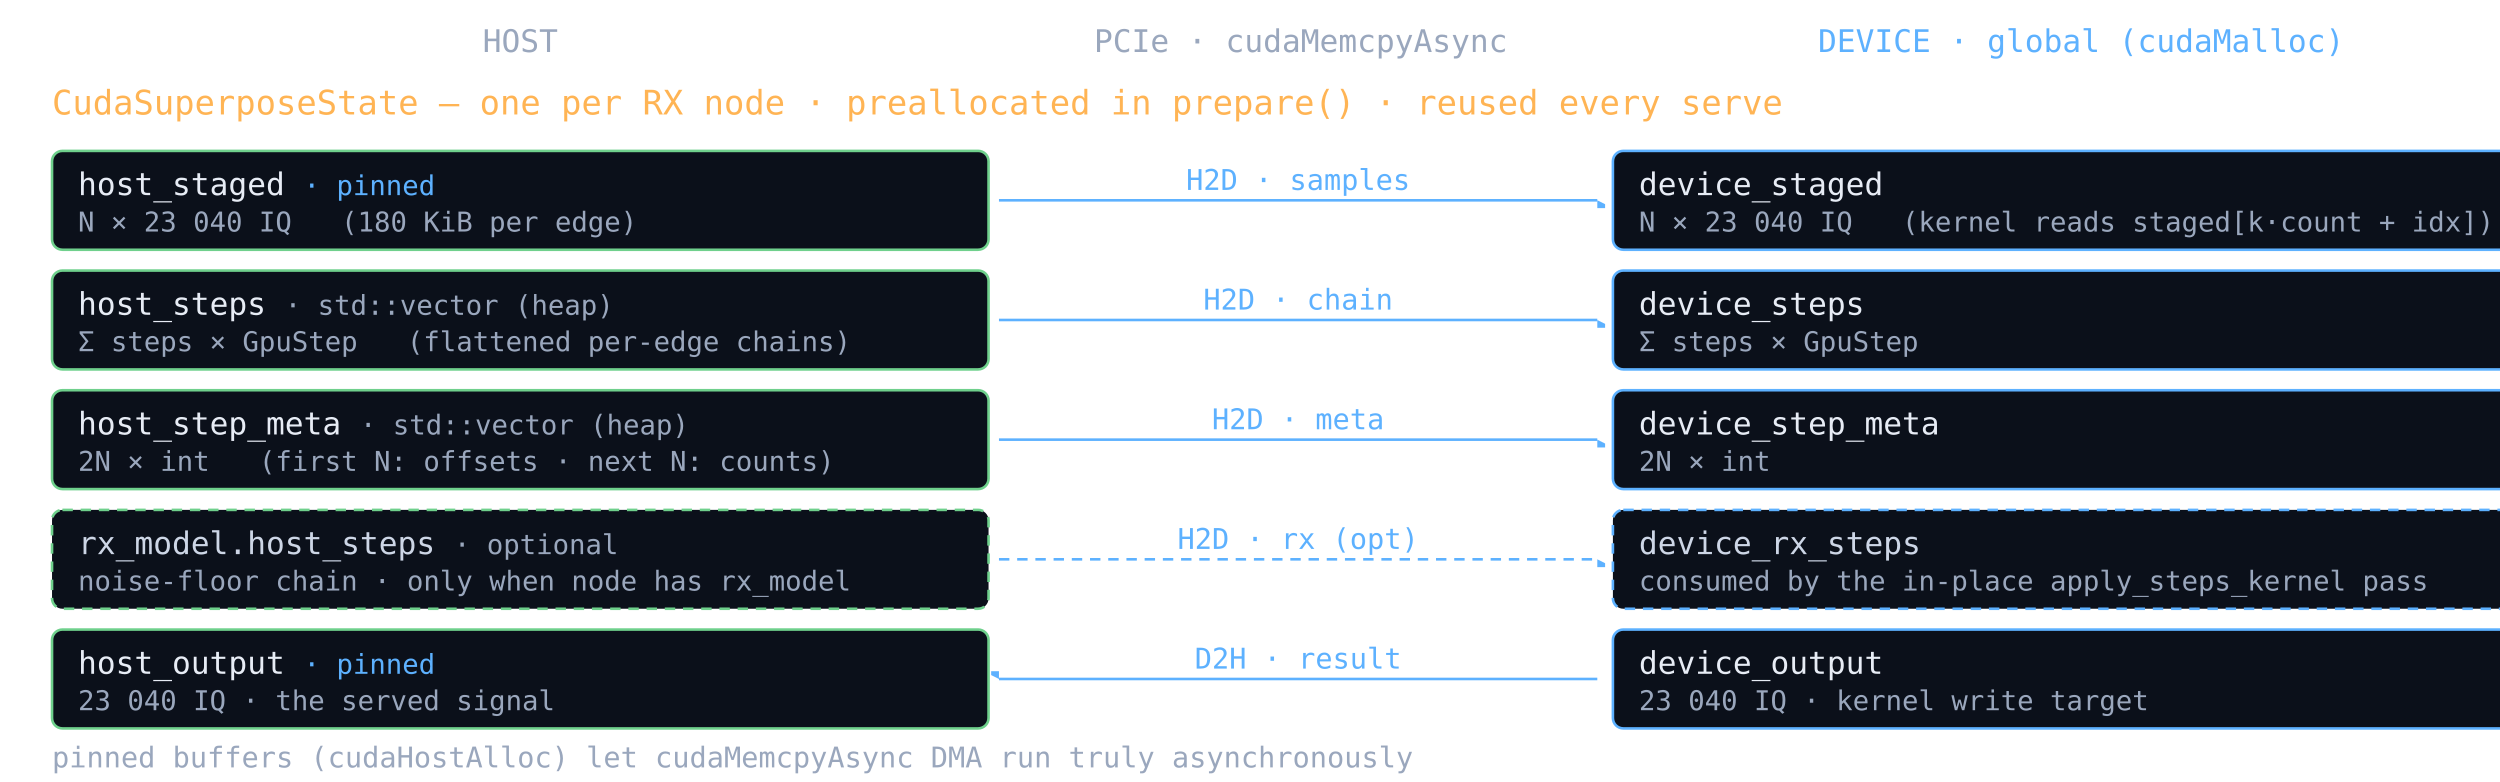
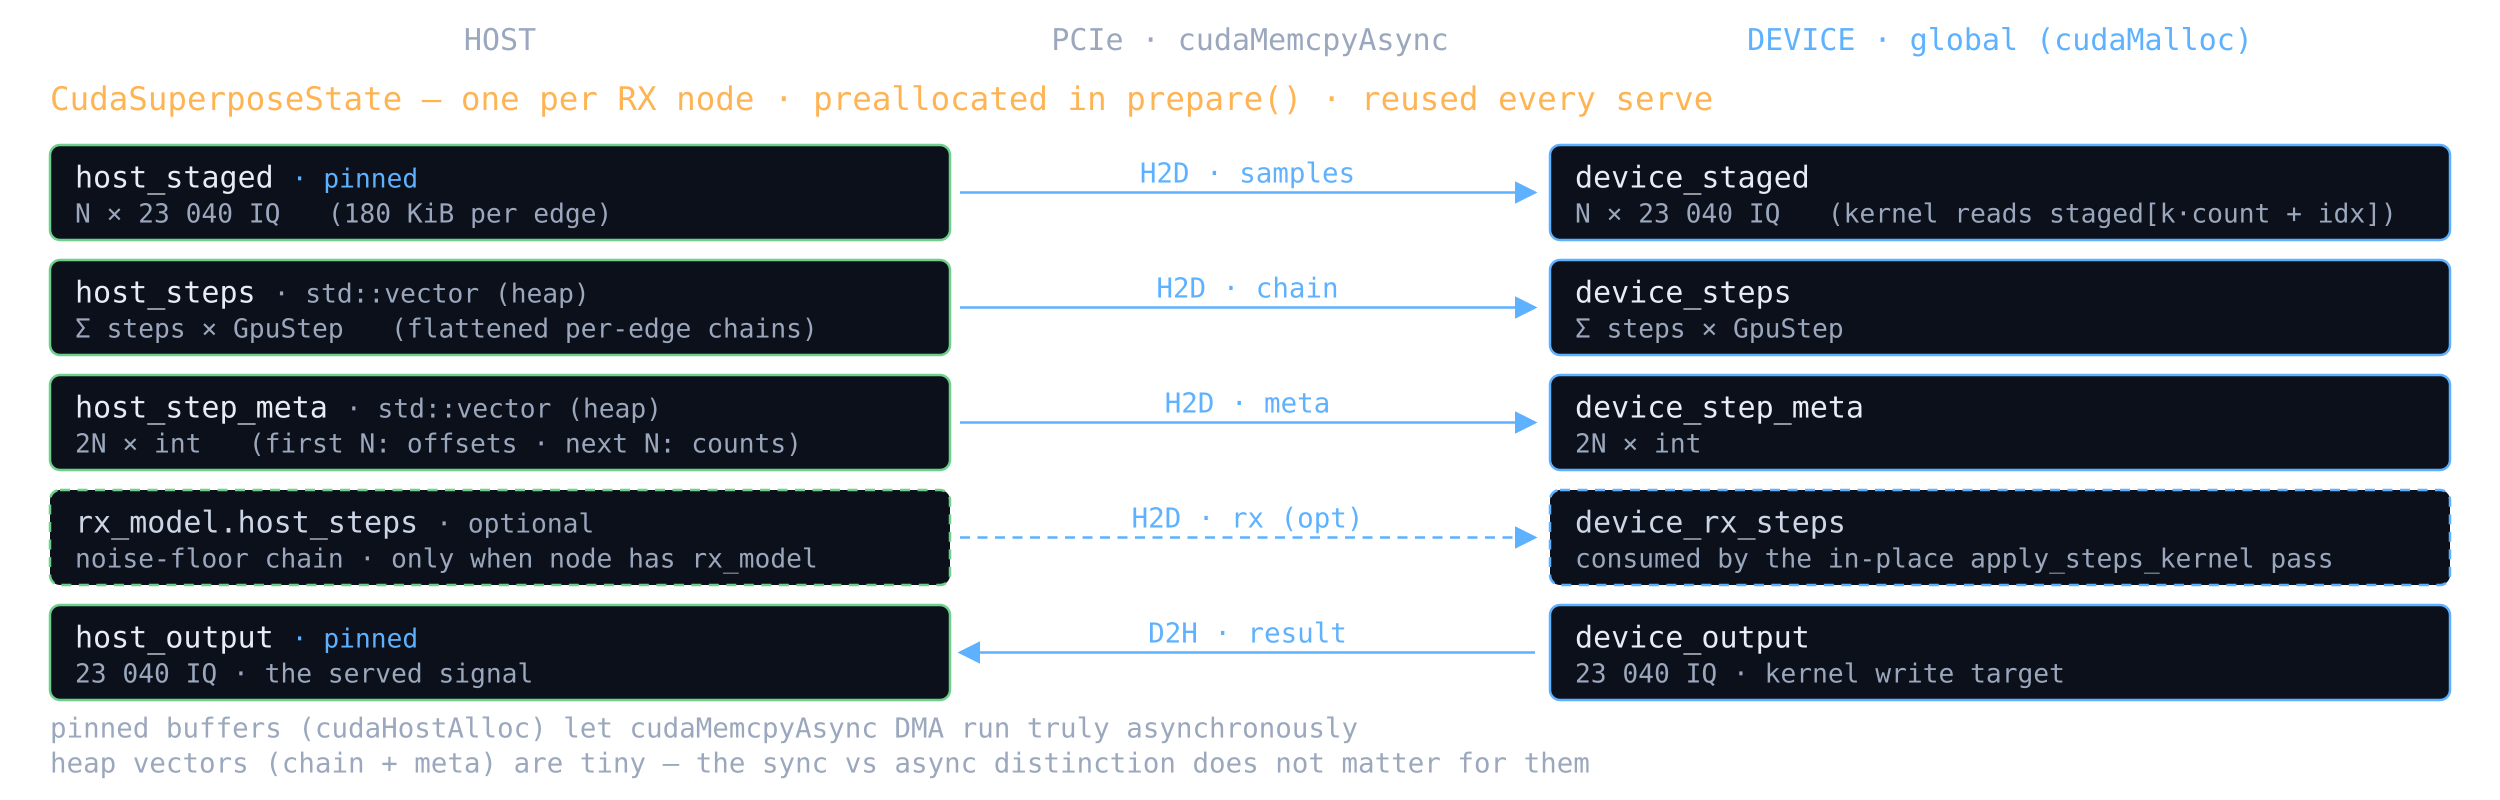
- <svg xmlns="http://www.w3.org/2000/svg" font-family="SF Mono,Menlo,monospace" font-size="12" style="background:#0f1420;color:#e7ecf5;max-width:100%;height:auto" viewbox="0 0 1000 320">
+ <svg xmlns="http://www.w3.org/2000/svg" style="background:#0f1420;color:#e7ecf5;--bg:#0f1420;--panel:#1a2233;--ink:#e7ecf5;--muted:#9aa7bd;--edge:#2c3850;--accent:#5db1ff;--warm:#ffb454;--good:#6fd08c;--cell:#0b101a" viewBox="0 0 1000 320" font-family="SF Mono,Menlo,monospace" font-size="12">
  <defs>
-     <marker id="ard" markerheight="9" markerwidth="9" orient="auto" refx="8" refy="4.5">
+     <marker id="ard" markerWidth="9" markerHeight="9" refX="8" refY="4.5" orient="auto">
      <path d="M0,0 L9,4.5 L0,9 z" fill="#5db1ff" />
    </marker>
  </defs>
-   <text fill="#9aa7bd" text-anchor="middle" x="200" y="20">HOST</text>
-   <text fill="#9aa7bd" text-anchor="middle" x="500" y="20">PCIe · cudaMemcpyAsync</text>
-   <text fill="#5db1ff" text-anchor="middle" x="800" y="20">DEVICE · global (cudaMalloc)</text>
-   <text fill="#ffb454" font-size="13" x="20" y="44">CudaSuperposeState — one per RX node · preallocated in prepare() · reused every serve</text>
-   <rect fill="#0b101a" height="38" rx="4" stroke="#6fd08c" width="360" x="20" y="58" />
-   <text fill="#e7ecf5" x="30" y="75">host_staged <tspan fill="#5db1ff" font-size="10.5">· pinned</tspan>
+   <text x="200" y="20" fill="#9aa7bd" text-anchor="middle">HOST</text>
+   <text x="500" y="20" fill="#9aa7bd" text-anchor="middle">PCIe · cudaMemcpyAsync</text>
+   <text x="800" y="20" fill="#5db1ff" text-anchor="middle">DEVICE · global (cudaMalloc)</text>
+   <text x="20" y="44" fill="#ffb454" font-size="13">CudaSuperposeState — one per RX node · preallocated in prepare() · reused every serve</text>
+   <rect x="20" y="58" width="360" height="38" rx="4" fill="#0b101a" stroke="#6fd08c" />
+   <text x="30" y="75" fill="#e7ecf5">host_staged <tspan fill="#5db1ff" font-size="10.5">· pinned</tspan>
  </text>
-   <text fill="#9aa7bd" font-size="10.5" x="30" y="89">N × 23 040 IQ   (180 KiB per edge)</text>
-   <rect fill="#0b101a" height="38" rx="4" stroke="#5db1ff" width="360" x="620" y="58" />
-   <text fill="#e7ecf5" x="630" y="75">device_staged</text>
-   <text fill="#9aa7bd" font-size="10.5" x="630" y="89">N × 23 040 IQ   (kernel reads staged[k·count + idx])</text>
-   <line marker-end="url(#ard)" stroke="#5db1ff" x1="384" x2="614" y1="77" y2="77" />
-   <text fill="#5db1ff" font-size="11" text-anchor="middle" x="499" y="73">H2D · samples</text>
-   <rect fill="#0b101a" height="38" rx="4" stroke="#6fd08c" width="360" x="20" y="104" />
-   <text fill="#e7ecf5" x="30" y="121">host_steps <tspan fill="#9aa7bd" font-size="10.5">· std::vector (heap)</tspan>
+   <text x="30" y="89" fill="#9aa7bd" font-size="10.5">N × 23 040 IQ   (180 KiB per edge)</text>
+   <rect x="620" y="58" width="360" height="38" rx="4" fill="#0b101a" stroke="#5db1ff" />
+   <text x="630" y="75" fill="#e7ecf5">device_staged</text>
+   <text x="630" y="89" fill="#9aa7bd" font-size="10.5">N × 23 040 IQ   (kernel reads staged[k·count + idx])</text>
+   <line x1="384" y1="77" x2="614" y2="77" stroke="#5db1ff" marker-end="url(#ard)" />
+   <text x="499" y="73" fill="#5db1ff" text-anchor="middle" font-size="11">H2D · samples</text>
+   <rect x="20" y="104" width="360" height="38" rx="4" fill="#0b101a" stroke="#6fd08c" />
+   <text x="30" y="121" fill="#e7ecf5">host_steps <tspan fill="#9aa7bd" font-size="10.5">· std::vector (heap)</tspan>
  </text>
-   <text fill="#9aa7bd" font-size="10.5" x="30" y="135">Σ steps × GpuStep   (flattened per-edge chains)</text>
-   <rect fill="#0b101a" height="38" rx="4" stroke="#5db1ff" width="360" x="620" y="104" />
-   <text fill="#e7ecf5" x="630" y="121">device_steps</text>
-   <text fill="#9aa7bd" font-size="10.5" x="630" y="135">Σ steps × GpuStep</text>
-   <line marker-end="url(#ard)" stroke="#5db1ff" x1="384" x2="614" y1="123" y2="123" />
-   <text fill="#5db1ff" font-size="11" text-anchor="middle" x="499" y="119">H2D · chain</text>
-   <rect fill="#0b101a" height="38" rx="4" stroke="#6fd08c" width="360" x="20" y="150" />
-   <text fill="#e7ecf5" x="30" y="167">host_step_meta <tspan fill="#9aa7bd" font-size="10.5">· std::vector (heap)</tspan>
+   <text x="30" y="135" fill="#9aa7bd" font-size="10.5">Σ steps × GpuStep   (flattened per-edge chains)</text>
+   <rect x="620" y="104" width="360" height="38" rx="4" fill="#0b101a" stroke="#5db1ff" />
+   <text x="630" y="121" fill="#e7ecf5">device_steps</text>
+   <text x="630" y="135" fill="#9aa7bd" font-size="10.5">Σ steps × GpuStep</text>
+   <line x1="384" y1="123" x2="614" y2="123" stroke="#5db1ff" marker-end="url(#ard)" />
+   <text x="499" y="119" fill="#5db1ff" text-anchor="middle" font-size="11">H2D · chain</text>
+   <rect x="20" y="150" width="360" height="38" rx="4" fill="#0b101a" stroke="#6fd08c" />
+   <text x="30" y="167" fill="#e7ecf5">host_step_meta <tspan fill="#9aa7bd" font-size="10.5">· std::vector (heap)</tspan>
  </text>
-   <text fill="#9aa7bd" font-size="10.5" x="30" y="181">2N × int   (first N: offsets · next N: counts)</text>
-   <rect fill="#0b101a" height="38" rx="4" stroke="#5db1ff" width="360" x="620" y="150" />
-   <text fill="#e7ecf5" x="630" y="167">device_step_meta</text>
-   <text fill="#9aa7bd" font-size="10.5" x="630" y="181">2N × int</text>
-   <line marker-end="url(#ard)" stroke="#5db1ff" x1="384" x2="614" y1="169" y2="169" />
-   <text fill="#5db1ff" font-size="11" text-anchor="middle" x="499" y="165">H2D · meta</text>
-   <rect fill="#0b101a" height="38" rx="4" stroke="#6fd08c" stroke-dasharray="4 3" width="360" x="20" y="196" />
-   <text fill="#cdd6e6" x="30" y="213">rx_model.host_steps <tspan fill="#9aa7bd" font-size="10.5">· optional</tspan>
+   <text x="30" y="181" fill="#9aa7bd" font-size="10.5">2N × int   (first N: offsets · next N: counts)</text>
+   <rect x="620" y="150" width="360" height="38" rx="4" fill="#0b101a" stroke="#5db1ff" />
+   <text x="630" y="167" fill="#e7ecf5">device_step_meta</text>
+   <text x="630" y="181" fill="#9aa7bd" font-size="10.5">2N × int</text>
+   <line x1="384" y1="169" x2="614" y2="169" stroke="#5db1ff" marker-end="url(#ard)" />
+   <text x="499" y="165" fill="#5db1ff" text-anchor="middle" font-size="11">H2D · meta</text>
+   <rect x="20" y="196" width="360" height="38" rx="4" fill="#0b101a" stroke="#6fd08c" stroke-dasharray="4 3" />
+   <text x="30" y="213" fill="#cdd6e6">rx_model.host_steps <tspan fill="#9aa7bd" font-size="10.5">· optional</tspan>
  </text>
-   <text fill="#9aa7bd" font-size="10.5" x="30" y="227">noise-floor chain · only when node has rx_model</text>
-   <rect fill="#0b101a" height="38" rx="4" stroke="#5db1ff" stroke-dasharray="4 3" width="360" x="620" y="196" />
-   <text fill="#cdd6e6" x="630" y="213">device_rx_steps</text>
-   <text fill="#9aa7bd" font-size="10.5" x="630" y="227">consumed by the in-place apply_steps_kernel pass</text>
-   <line marker-end="url(#ard)" stroke="#5db1ff" stroke-dasharray="4 3" x1="384" x2="614" y1="215" y2="215" />
-   <text fill="#5db1ff" font-size="11" text-anchor="middle" x="499" y="211">H2D · rx (opt)</text>
-   <rect fill="#0b101a" height="38" rx="4" stroke="#6fd08c" width="360" x="20" y="242" />
-   <text fill="#e7ecf5" x="30" y="259">host_output <tspan fill="#5db1ff" font-size="10.5">· pinned</tspan>
+   <text x="30" y="227" fill="#9aa7bd" font-size="10.5">noise-floor chain · only when node has rx_model</text>
+   <rect x="620" y="196" width="360" height="38" rx="4" fill="#0b101a" stroke="#5db1ff" stroke-dasharray="4 3" />
+   <text x="630" y="213" fill="#cdd6e6">device_rx_steps</text>
+   <text x="630" y="227" fill="#9aa7bd" font-size="10.5">consumed by the in-place apply_steps_kernel pass</text>
+   <line x1="384" y1="215" x2="614" y2="215" stroke="#5db1ff" stroke-dasharray="4 3" marker-end="url(#ard)" />
+   <text x="499" y="211" fill="#5db1ff" text-anchor="middle" font-size="11">H2D · rx (opt)</text>
+   <rect x="20" y="242" width="360" height="38" rx="4" fill="#0b101a" stroke="#6fd08c" />
+   <text x="30" y="259" fill="#e7ecf5">host_output <tspan fill="#5db1ff" font-size="10.5">· pinned</tspan>
  </text>
-   <text fill="#9aa7bd" font-size="10.5" x="30" y="273">23 040 IQ · the served signal</text>
-   <rect fill="#0b101a" height="38" rx="4" stroke="#5db1ff" width="360" x="620" y="242" />
-   <text fill="#e7ecf5" x="630" y="259">device_output</text>
-   <text fill="#9aa7bd" font-size="10.5" x="630" y="273">23 040 IQ · kernel write target</text>
-   <line marker-end="url(#ard)" stroke="#5db1ff" x1="614" x2="384" y1="261" y2="261" />
-   <text fill="#5db1ff" font-size="11" text-anchor="middle" x="499" y="257">D2H · result</text>
-   <text fill="#9aa7bd" font-size="11" x="20" y="295">
-     <tspan dy="0" x="20">pinned buffers (cudaHostAlloc) let cudaMemcpyAsync DMA run truly asynchronously</tspan>
-     <tspan dy="14" x="20">heap vectors (chain + meta) are tiny — the sync vs async distinction does not matter for them</tspan>
+   <text x="30" y="273" fill="#9aa7bd" font-size="10.5">23 040 IQ · the served signal</text>
+   <rect x="620" y="242" width="360" height="38" rx="4" fill="#0b101a" stroke="#5db1ff" />
+   <text x="630" y="259" fill="#e7ecf5">device_output</text>
+   <text x="630" y="273" fill="#9aa7bd" font-size="10.5">23 040 IQ · kernel write target</text>
+   <line x1="614" y1="261" x2="384" y2="261" stroke="#5db1ff" marker-end="url(#ard)" />
+   <text x="499" y="257" fill="#5db1ff" text-anchor="middle" font-size="11">D2H · result</text>
+   <text x="20" y="295" fill="#9aa7bd" font-size="11">
+     <tspan x="20" dy="0">pinned buffers (cudaHostAlloc) let cudaMemcpyAsync DMA run truly asynchronously</tspan>
+     <tspan x="20" dy="14">heap vectors (chain + meta) are tiny — the sync vs async distinction does not matter for them</tspan>
  </text>
</svg>
